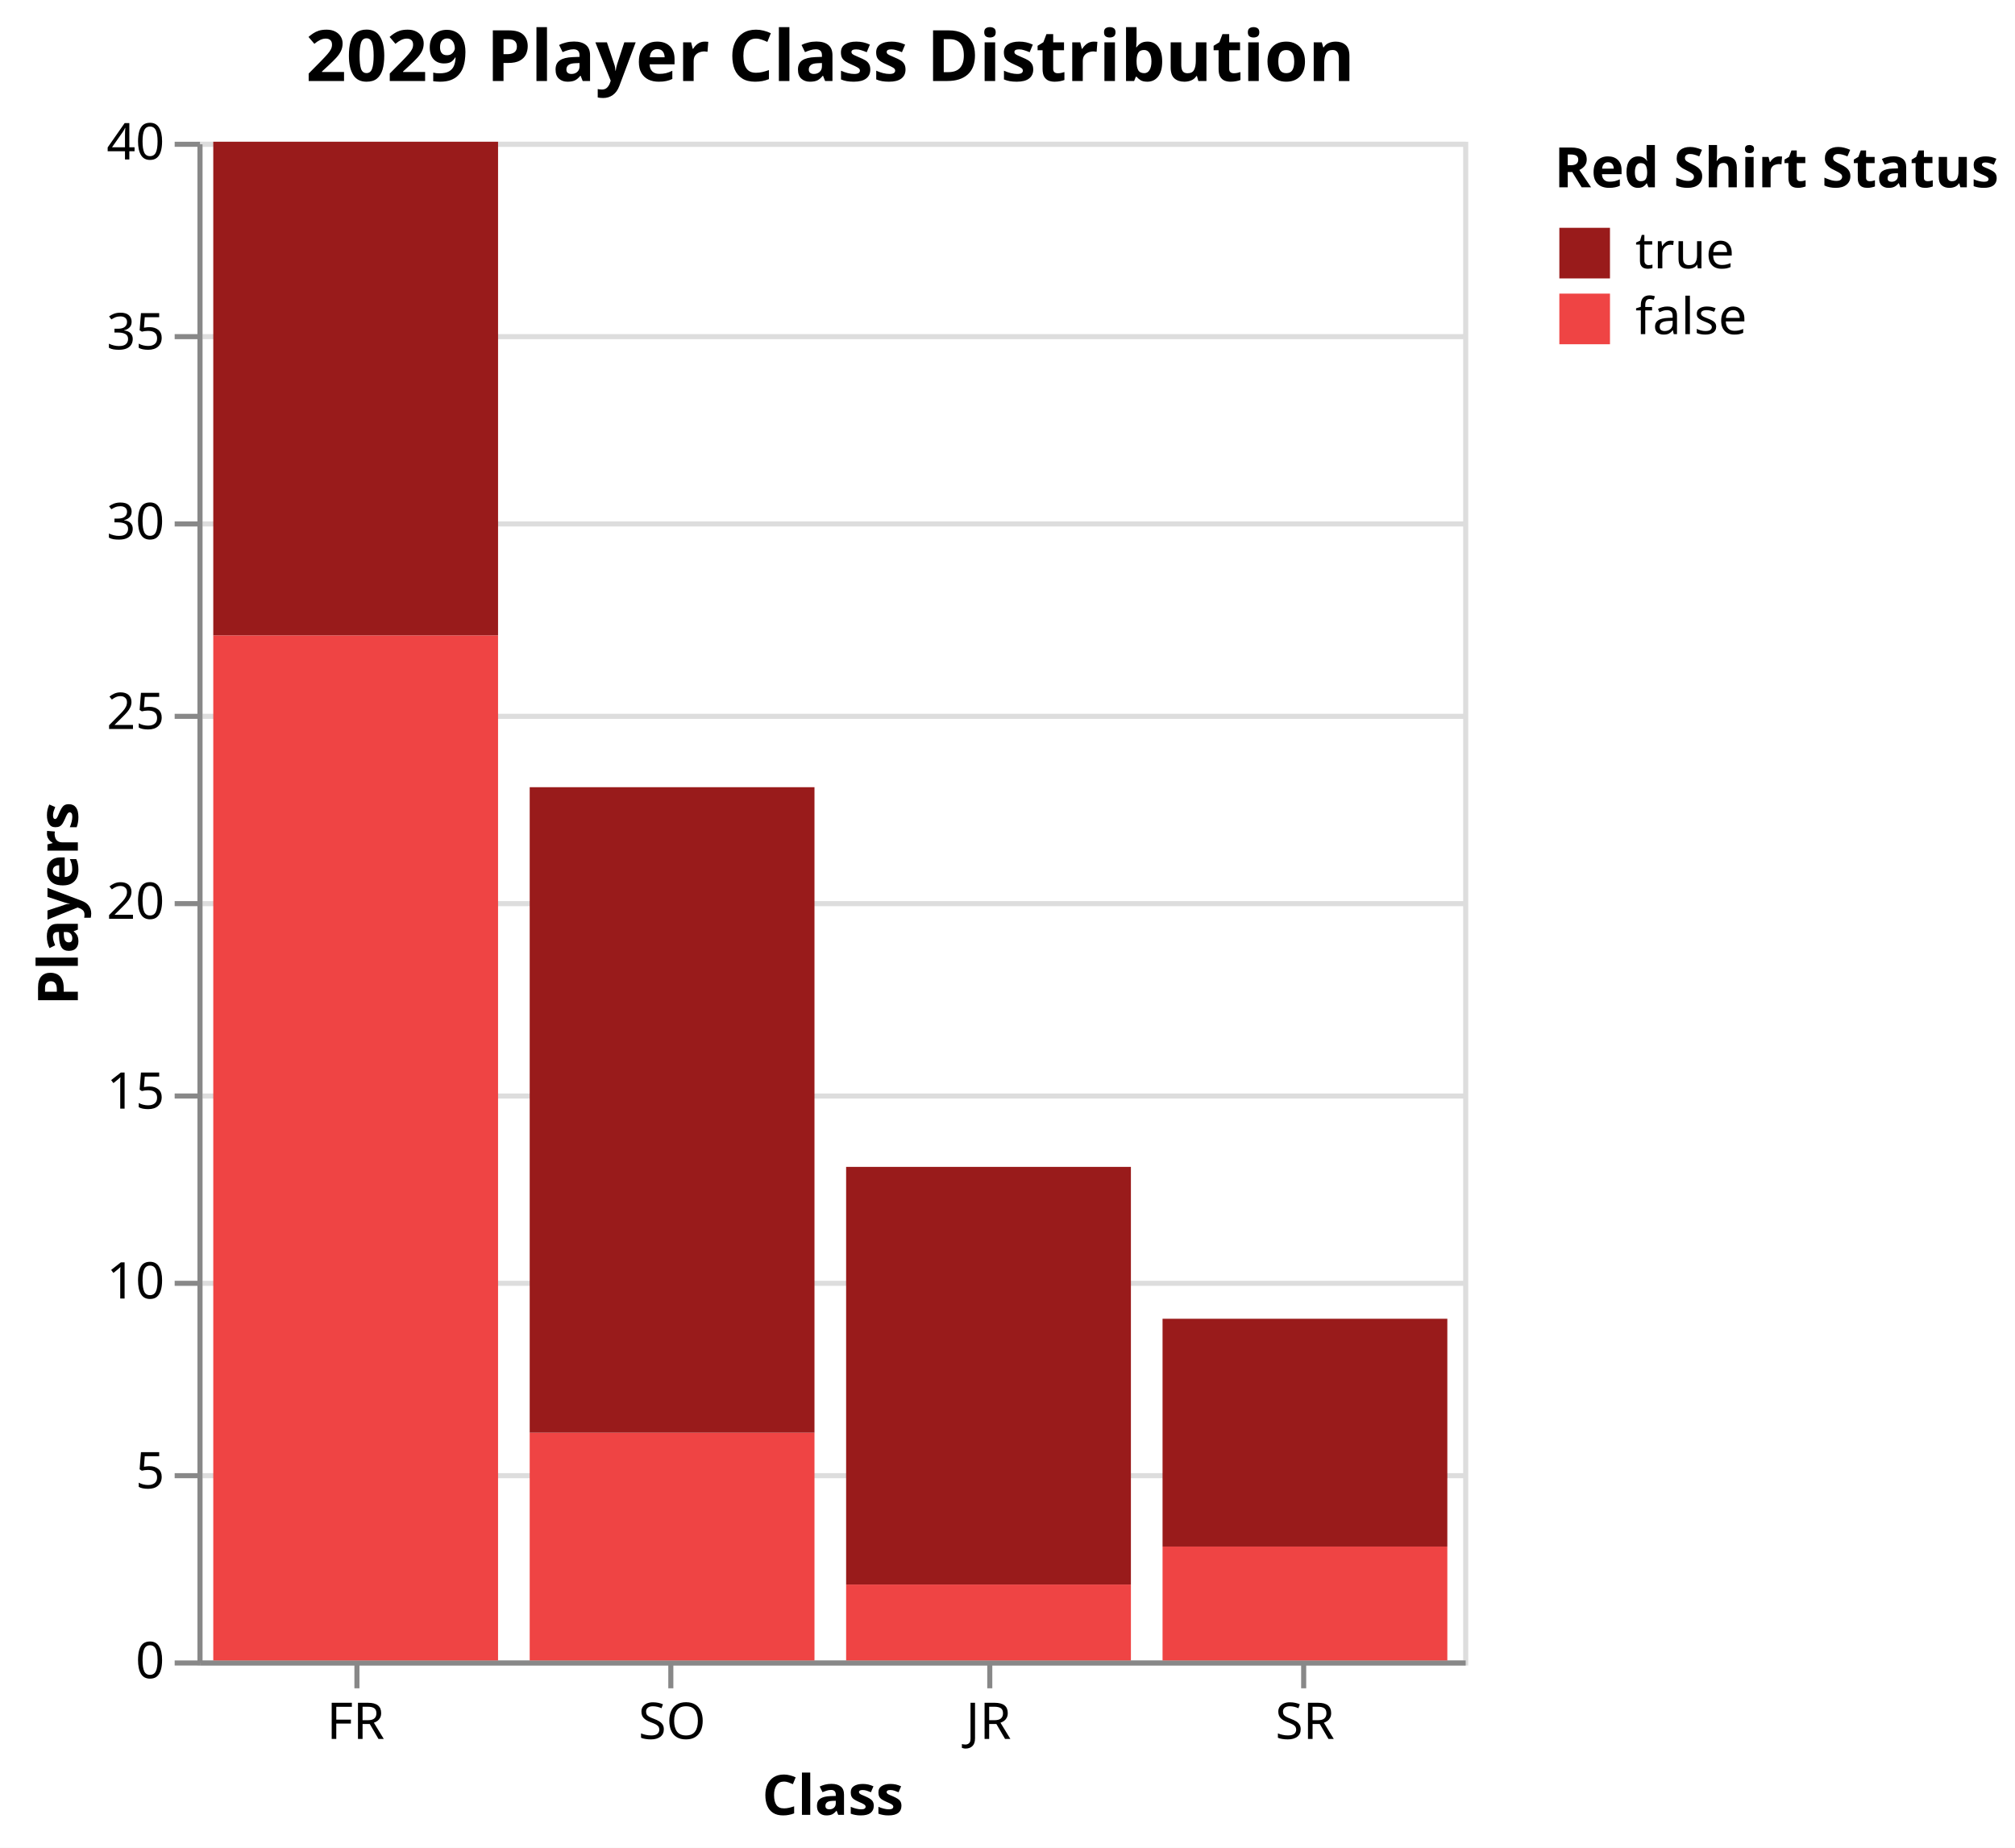
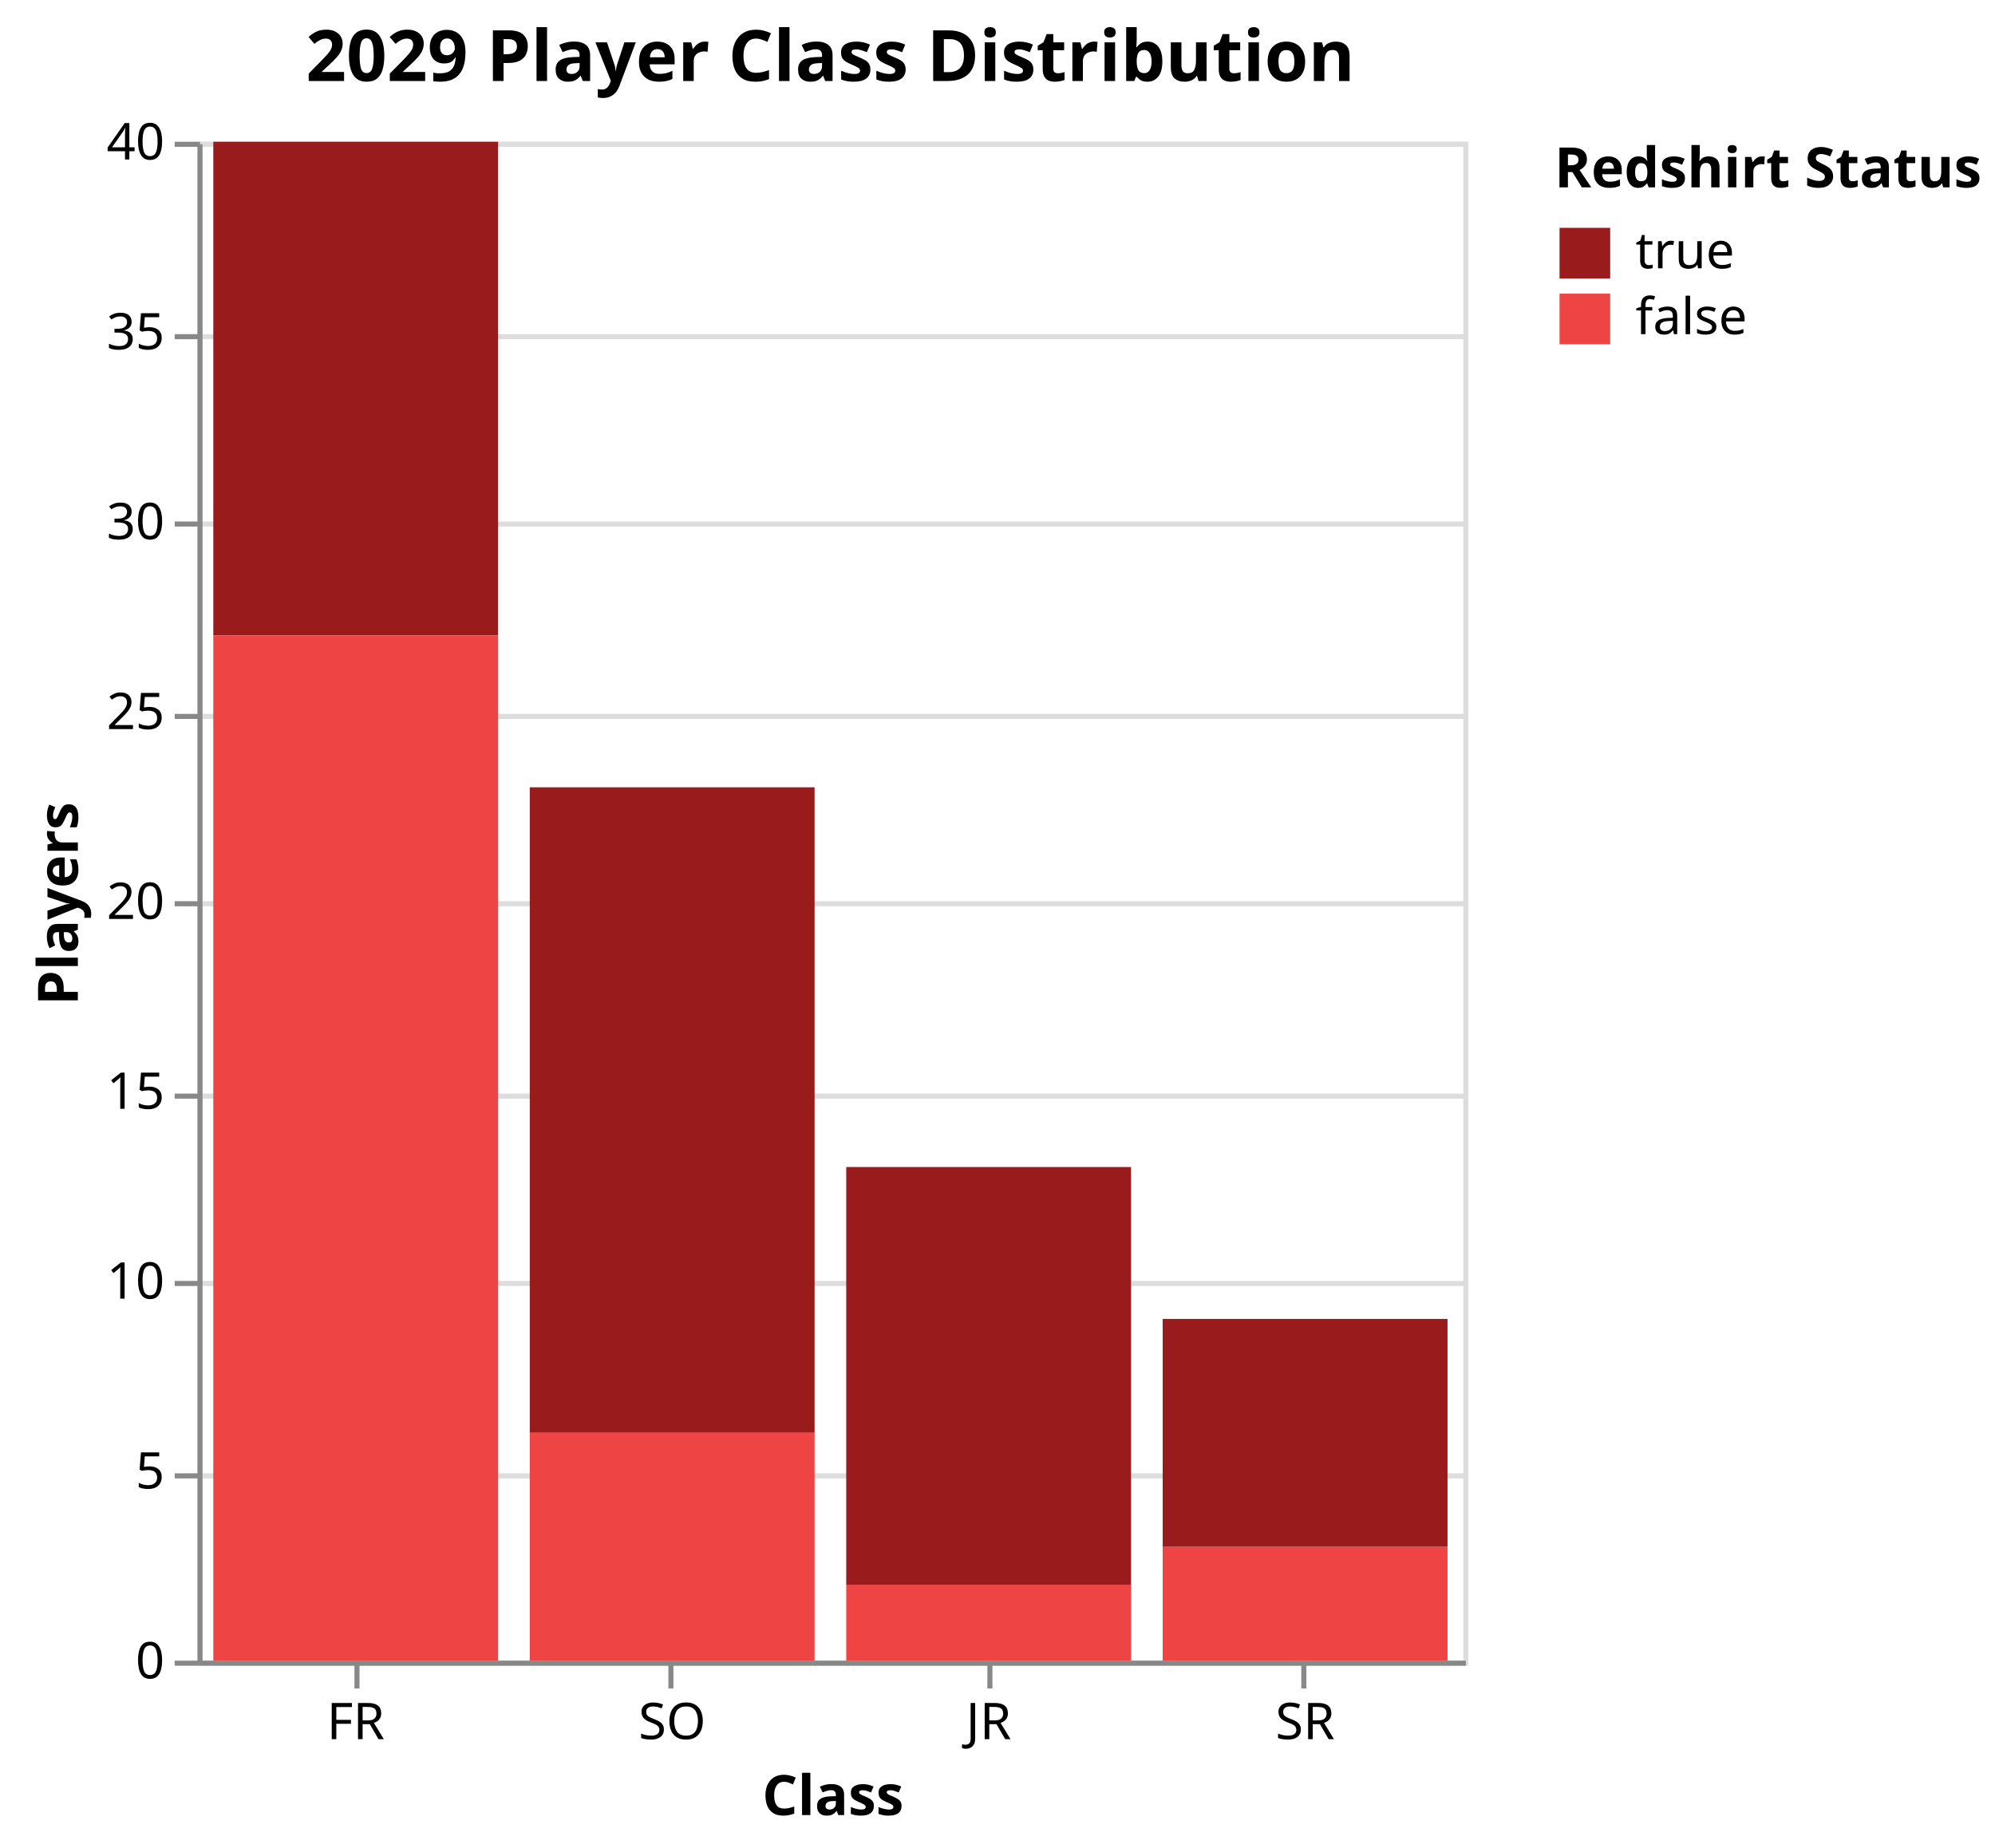
- <svg xmlns="http://www.w3.org/2000/svg" version="1.1" class="marks" width="398" height="365" viewBox="0 0 398 365">
-   <rect width="398" height="365" fill="white" />
+ <svg xmlns="http://www.w3.org/2000/svg" version="1.1" class="marks" width="394" height="365" viewBox="0 0 394 365">
+   <rect width="394" height="365" fill="white" />
  <g fill="none" stroke-miterlimit="10" transform="translate(39,28)">
    <g class="mark-group role-frame root" role="graphics-object" aria-roledescription="group mark container">
      <g transform="translate(0,0)">
        <path class="background" aria-hidden="true" d="M0.5,0.5h250v300h-250Z" stroke="#ddd" />
        <g>
          <g class="mark-group role-axis" aria-hidden="true">
            <g transform="translate(0.5,0.5)">
              <path class="background" aria-hidden="true" d="M0,0h0v0h0Z" pointer-events="none" />
              <g>
                <g class="mark-rule role-axis-grid" pointer-events="none">
                  <line transform="translate(0,300)" x2="250" y2="0" stroke="#ddd" stroke-width="1" opacity="1" />
                  <line transform="translate(0,263)" x2="250" y2="0" stroke="#ddd" stroke-width="1" opacity="1" />
                  <line transform="translate(0,225)" x2="250" y2="0" stroke="#ddd" stroke-width="1" opacity="1" />
                  <line transform="translate(0,188)" x2="250" y2="0" stroke="#ddd" stroke-width="1" opacity="1" />
                  <line transform="translate(0,150)" x2="250" y2="0" stroke="#ddd" stroke-width="1" opacity="1" />
                  <line transform="translate(0,113)" x2="250" y2="0" stroke="#ddd" stroke-width="1" opacity="1" />
                  <line transform="translate(0,75)" x2="250" y2="0" stroke="#ddd" stroke-width="1" opacity="1" />
                  <line transform="translate(0,38)" x2="250" y2="0" stroke="#ddd" stroke-width="1" opacity="1" />
                  <line transform="translate(0,0)" x2="250" y2="0" stroke="#ddd" stroke-width="1" opacity="1" />
                </g>
              </g>
              <path class="foreground" aria-hidden="true" d="" pointer-events="none" display="none" />
            </g>
          </g>
          <g class="mark-group role-axis" role="graphics-symbol" aria-roledescription="axis" aria-label="X-axis titled 'Class' for a discrete scale with 4 values: FR, SO, JR, SR">
            <g transform="translate(0.5,300.5)">
              <path class="background" aria-hidden="true" d="M0,0h0v0h0Z" pointer-events="none" />
              <g>
                <g class="mark-rule role-axis-tick" pointer-events="none">
                  <line transform="translate(31,0)" x2="0" y2="5" stroke="#888" stroke-width="1" opacity="1" />
                  <line transform="translate(93,0)" x2="0" y2="5" stroke="#888" stroke-width="1" opacity="1" />
                  <line transform="translate(156,0)" x2="0" y2="5" stroke="#888" stroke-width="1" opacity="1" />
                  <line transform="translate(218,0)" x2="0" y2="5" stroke="#888" stroke-width="1" opacity="1" />
                </g>
                <g class="mark-text role-axis-label" pointer-events="none">
                  <text text-anchor="middle" transform="translate(30.75,15)" font-family="sans-serif" font-size="10px" fill="#000" opacity="1">FR</text>
                  <text text-anchor="middle" transform="translate(93.25,15)" font-family="sans-serif" font-size="10px" fill="#000" opacity="1">SO</text>
                  <text text-anchor="middle" transform="translate(155.75,15)" font-family="sans-serif" font-size="10px" fill="#000" opacity="1">JR</text>
                  <text text-anchor="middle" transform="translate(218.25,15)" font-family="sans-serif" font-size="10px" fill="#000" opacity="1">SR</text>
                </g>
                <g class="mark-rule role-axis-domain" pointer-events="none">
                  <line transform="translate(0,0)" x2="250" y2="0" stroke="#888" stroke-width="1" opacity="1" />
                </g>
                <g class="mark-text role-axis-title" pointer-events="none">
                  <text text-anchor="middle" transform="translate(125,30)" font-family="sans-serif" font-size="11px" font-weight="bold" fill="#000" opacity="1">Class</text>
                </g>
              </g>
              <path class="foreground" aria-hidden="true" d="" pointer-events="none" display="none" />
            </g>
          </g>
          <g class="mark-group role-axis" role="graphics-symbol" aria-roledescription="axis" aria-label="Y-axis titled 'Players' for a linear scale with values from 0 to 40">
            <g transform="translate(0.5,0.5)">
              <path class="background" aria-hidden="true" d="M0,0h0v0h0Z" pointer-events="none" />
              <g>
                <g class="mark-rule role-axis-tick" pointer-events="none">
                  <line transform="translate(0,300)" x2="-5" y2="0" stroke="#888" stroke-width="1" opacity="1" />
                  <line transform="translate(0,263)" x2="-5" y2="0" stroke="#888" stroke-width="1" opacity="1" />
                  <line transform="translate(0,225)" x2="-5" y2="0" stroke="#888" stroke-width="1" opacity="1" />
                  <line transform="translate(0,188)" x2="-5" y2="0" stroke="#888" stroke-width="1" opacity="1" />
                  <line transform="translate(0,150)" x2="-5" y2="0" stroke="#888" stroke-width="1" opacity="1" />
                  <line transform="translate(0,113)" x2="-5" y2="0" stroke="#888" stroke-width="1" opacity="1" />
                  <line transform="translate(0,75)" x2="-5" y2="0" stroke="#888" stroke-width="1" opacity="1" />
                  <line transform="translate(0,38)" x2="-5" y2="0" stroke="#888" stroke-width="1" opacity="1" />
                  <line transform="translate(0,0)" x2="-5" y2="0" stroke="#888" stroke-width="1" opacity="1" />
                </g>
                <g class="mark-text role-axis-label" pointer-events="none">
                  <text text-anchor="end" transform="translate(-7,303)" font-family="sans-serif" font-size="10px" fill="#000" opacity="1">0</text>
                  <text text-anchor="end" transform="translate(-7,265.5)" font-family="sans-serif" font-size="10px" fill="#000" opacity="1">5</text>
                  <text text-anchor="end" transform="translate(-7,228)" font-family="sans-serif" font-size="10px" fill="#000" opacity="1">10</text>
                  <text text-anchor="end" transform="translate(-7,190.5)" font-family="sans-serif" font-size="10px" fill="#000" opacity="1">15</text>
                  <text text-anchor="end" transform="translate(-7,153)" font-family="sans-serif" font-size="10px" fill="#000" opacity="1">20</text>
                  <text text-anchor="end" transform="translate(-7,115.5)" font-family="sans-serif" font-size="10px" fill="#000" opacity="1">25</text>
                  <text text-anchor="end" transform="translate(-7,78)" font-family="sans-serif" font-size="10px" fill="#000" opacity="1">30</text>
                  <text text-anchor="end" transform="translate(-7,40.5)" font-family="sans-serif" font-size="10px" fill="#000" opacity="1">35</text>
                  <text text-anchor="end" transform="translate(-7,3)" font-family="sans-serif" font-size="10px" fill="#000" opacity="1">40</text>
                </g>
                <g class="mark-rule role-axis-domain" pointer-events="none">
                  <line transform="translate(0,300)" x2="0" y2="-300" stroke="#888" stroke-width="1" opacity="1" />
                </g>
                <g class="mark-text role-axis-title" pointer-events="none">
                  <text text-anchor="middle" transform="translate(-22.12305,150) rotate(-90) translate(0,-2)" font-family="sans-serif" font-size="11px" font-weight="bold" fill="#000" opacity="1">Players</text>
                </g>
              </g>
              <path class="foreground" aria-hidden="true" d="" pointer-events="none" display="none" />
            </g>
          </g>
          <g class="mark-rect role-mark marks" role="graphics-object" aria-roledescription="rect mark container">
-             <path aria-label="Class: JR; Players: 2; Red Shirt Status: false; red_shirt: false" role="graphics-symbol" aria-roledescription="bar" d="M128.125,285h56.25v15h-56.25Z" fill="#ef4444" />
-             <path aria-label="Class: SR; Players: 3; Red Shirt Status: false; red_shirt: false" role="graphics-symbol" aria-roledescription="bar" d="M190.625,277.5h56.25v22.5h-56.25Z" fill="#ef4444" />
-             <path aria-label="Class: SO; Players: 6; Red Shirt Status: false; red_shirt: false" role="graphics-symbol" aria-roledescription="bar" d="M65.625,255h56.25v45h-56.25Z" fill="#ef4444" />
-             <path aria-label="Class: JR; Players: 11; Red Shirt Status: true; red_shirt: true" role="graphics-symbol" aria-roledescription="bar" d="M128.125,202.5h56.25v82.5h-56.25Z" fill="#991b1b" />
-             <path aria-label="Class: SO; Players: 17; Red Shirt Status: true; red_shirt: true" role="graphics-symbol" aria-roledescription="bar" d="M65.625,127.5h56.25v127.5h-56.25Z" fill="#991b1b" />
-             <path aria-label="Class: SR; Players: 6; Red Shirt Status: true; red_shirt: true" role="graphics-symbol" aria-roledescription="bar" d="M190.625,232.5h56.25v45h-56.25Z" fill="#991b1b" />
-             <path aria-label="Class: FR; Players: 27; Red Shirt Status: false; red_shirt: false" role="graphics-symbol" aria-roledescription="bar" d="M3.125,97.5h56.25v202.5h-56.25Z" fill="#ef4444" />
-             <path aria-label="Class: FR; Players: 13; Red Shirt Status: true; red_shirt: true" role="graphics-symbol" aria-roledescription="bar" d="M3.125,0h56.25v97.5h-56.25Z" fill="#991b1b" />
+             <path aria-label="Class: SR; Players: 3; Redshirt Status: false; redshirt: false" role="graphics-symbol" aria-roledescription="bar" d="M190.625,277.5h56.25v22.5h-56.25Z" fill="#ef4444" />
+             <path aria-label="Class: SR; Players: 6; Redshirt Status: true; redshirt: true" role="graphics-symbol" aria-roledescription="bar" d="M190.625,232.5h56.25v45h-56.25Z" fill="#991b1b" />
+             <path aria-label="Class: FR; Players: 13; Redshirt Status: true; redshirt: true" role="graphics-symbol" aria-roledescription="bar" d="M3.125,0h56.25v97.5h-56.25Z" fill="#991b1b" />
+             <path aria-label="Class: FR; Players: 27; Redshirt Status: false; redshirt: false" role="graphics-symbol" aria-roledescription="bar" d="M3.125,97.5h56.25v202.5h-56.25Z" fill="#ef4444" />
+             <path aria-label="Class: JR; Players: 11; Redshirt Status: true; redshirt: true" role="graphics-symbol" aria-roledescription="bar" d="M128.125,202.5h56.25v82.5h-56.25Z" fill="#991b1b" />
+             <path aria-label="Class: JR; Players: 2; Redshirt Status: false; redshirt: false" role="graphics-symbol" aria-roledescription="bar" d="M128.125,285h56.25v15h-56.25Z" fill="#ef4444" />
+             <path aria-label="Class: SO; Players: 6; Redshirt Status: false; redshirt: false" role="graphics-symbol" aria-roledescription="bar" d="M65.625,255h56.25v45h-56.25Z" fill="#ef4444" />
+             <path aria-label="Class: SO; Players: 17; Redshirt Status: true; redshirt: true" role="graphics-symbol" aria-roledescription="bar" d="M65.625,127.5h56.25v127.5h-56.25Z" fill="#991b1b" />
          </g>
-           <g class="mark-group role-legend" role="graphics-symbol" aria-roledescription="legend" aria-label="Symbol legend titled 'Red Shirt Status' for fill color with 2 values: true, false">
+           <g class="mark-group role-legend" role="graphics-symbol" aria-roledescription="legend" aria-label="Symbol legend titled 'Redshirt Status' for fill color with 2 values: true, false">
            <g transform="translate(268,0)">
-               <path class="background" aria-hidden="true" d="M0,0h86v40h-86Z" pointer-events="none" />
+               <path class="background" aria-hidden="true" d="M0,0h82v40h-82Z" pointer-events="none" />
              <g>
                <g class="mark-group role-legend-entry">
                  <g transform="translate(0,16)">
                    <path class="background" aria-hidden="true" d="M0,0h0v0h0Z" pointer-events="none" />
                    <g>
                      <g class="mark-group role-scope" role="graphics-object" aria-roledescription="group mark container">
                        <g transform="translate(0,0)">
                          <path class="background" aria-hidden="true" d="M0,0h37.123v11h-37.123Z" pointer-events="none" opacity="1" />
                          <g>
                            <g class="mark-symbol role-legend-symbol" pointer-events="none">
                              <path transform="translate(6,6)" d="M-5,-5h10v10h-10Z" fill="#991b1b" stroke-width="1.5" opacity="1" />
                            </g>
                            <g class="mark-text role-legend-label" pointer-events="none">
                              <text text-anchor="start" transform="translate(16,9)" font-family="sans-serif" font-size="10px" fill="#000" opacity="1">true</text>
                            </g>
                          </g>
                          <path class="foreground" aria-hidden="true" d="" pointer-events="none" display="none" />
                        </g>
                        <g transform="translate(0,13)">
                          <path class="background" aria-hidden="true" d="M0,0h37.123v11h-37.123Z" pointer-events="none" opacity="1" />
                          <g>
                            <g class="mark-symbol role-legend-symbol" pointer-events="none">
                              <path transform="translate(6,6)" d="M-5,-5h10v10h-10Z" fill="#ef4444" stroke-width="1.5" opacity="1" />
                            </g>
                            <g class="mark-text role-legend-label" pointer-events="none">
                              <text text-anchor="start" transform="translate(16,9)" font-family="sans-serif" font-size="10px" fill="#000" opacity="1">false</text>
                            </g>
                          </g>
                          <path class="foreground" aria-hidden="true" d="" pointer-events="none" display="none" />
                        </g>
                      </g>
                    </g>
                    <path class="foreground" aria-hidden="true" d="" pointer-events="none" display="none" />
                  </g>
                </g>
                <g class="mark-text role-legend-title" pointer-events="none">
-                   <text text-anchor="start" transform="translate(0,9)" font-family="sans-serif" font-size="11px" font-weight="bold" fill="#000" opacity="1">Red Shirt Status</text>
+                   <text text-anchor="start" transform="translate(0,9)" font-family="sans-serif" font-size="11px" font-weight="bold" fill="#000" opacity="1">Redshirt Status</text>
                </g>
              </g>
              <path class="foreground" aria-hidden="true" d="" pointer-events="none" display="none" />
            </g>
          </g>
          <g class="mark-group role-title">
            <g transform="translate(125,-23)">
              <path class="background" aria-hidden="true" d="M0,0h0v0h0Z" pointer-events="none" />
              <g>
                <g class="mark-text role-title-text" role="graphics-symbol" aria-roledescription="title" aria-label="Title text '2029 Player Class Distribution'" pointer-events="none">
                  <text text-anchor="middle" transform="translate(0,11)" font-family="sans-serif" font-size="14px" font-weight="bold" fill="#000" opacity="1">2029 Player Class Distribution</text>
                </g>
              </g>
              <path class="foreground" aria-hidden="true" d="" pointer-events="none" display="none" />
            </g>
          </g>
        </g>
        <path class="foreground" aria-hidden="true" d="" display="none" />
      </g>
    </g>
  </g>
</svg>
